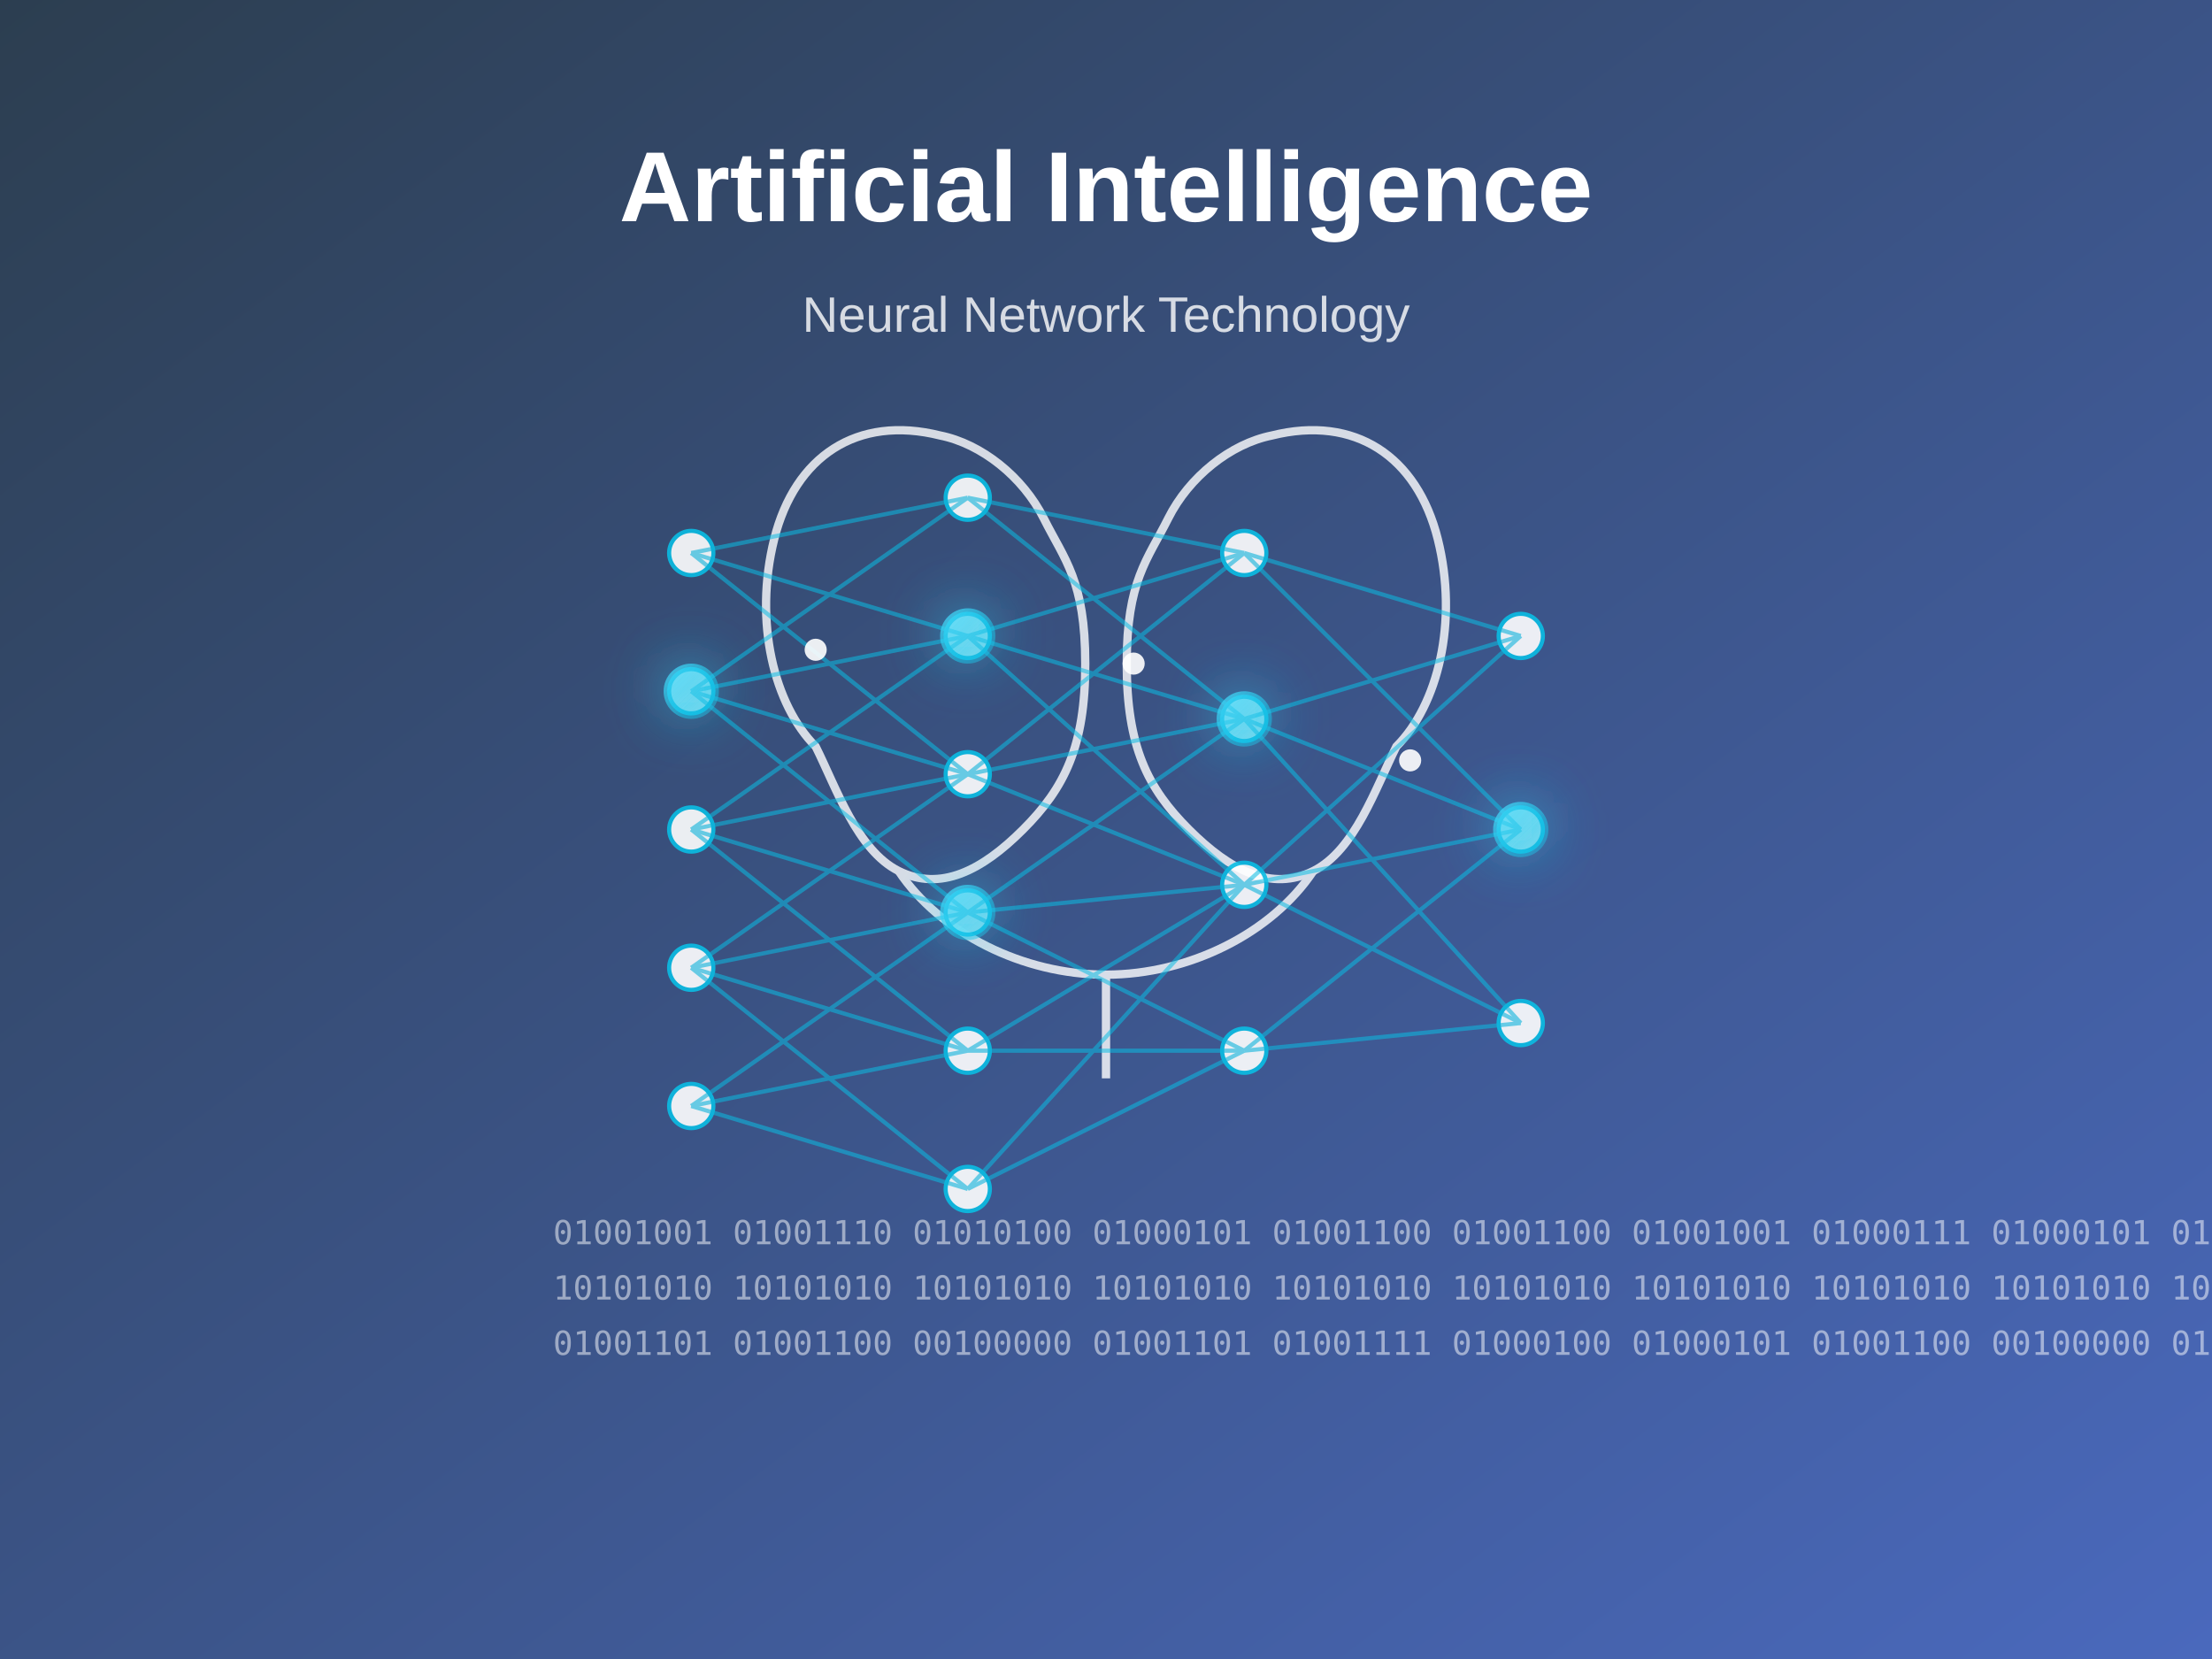
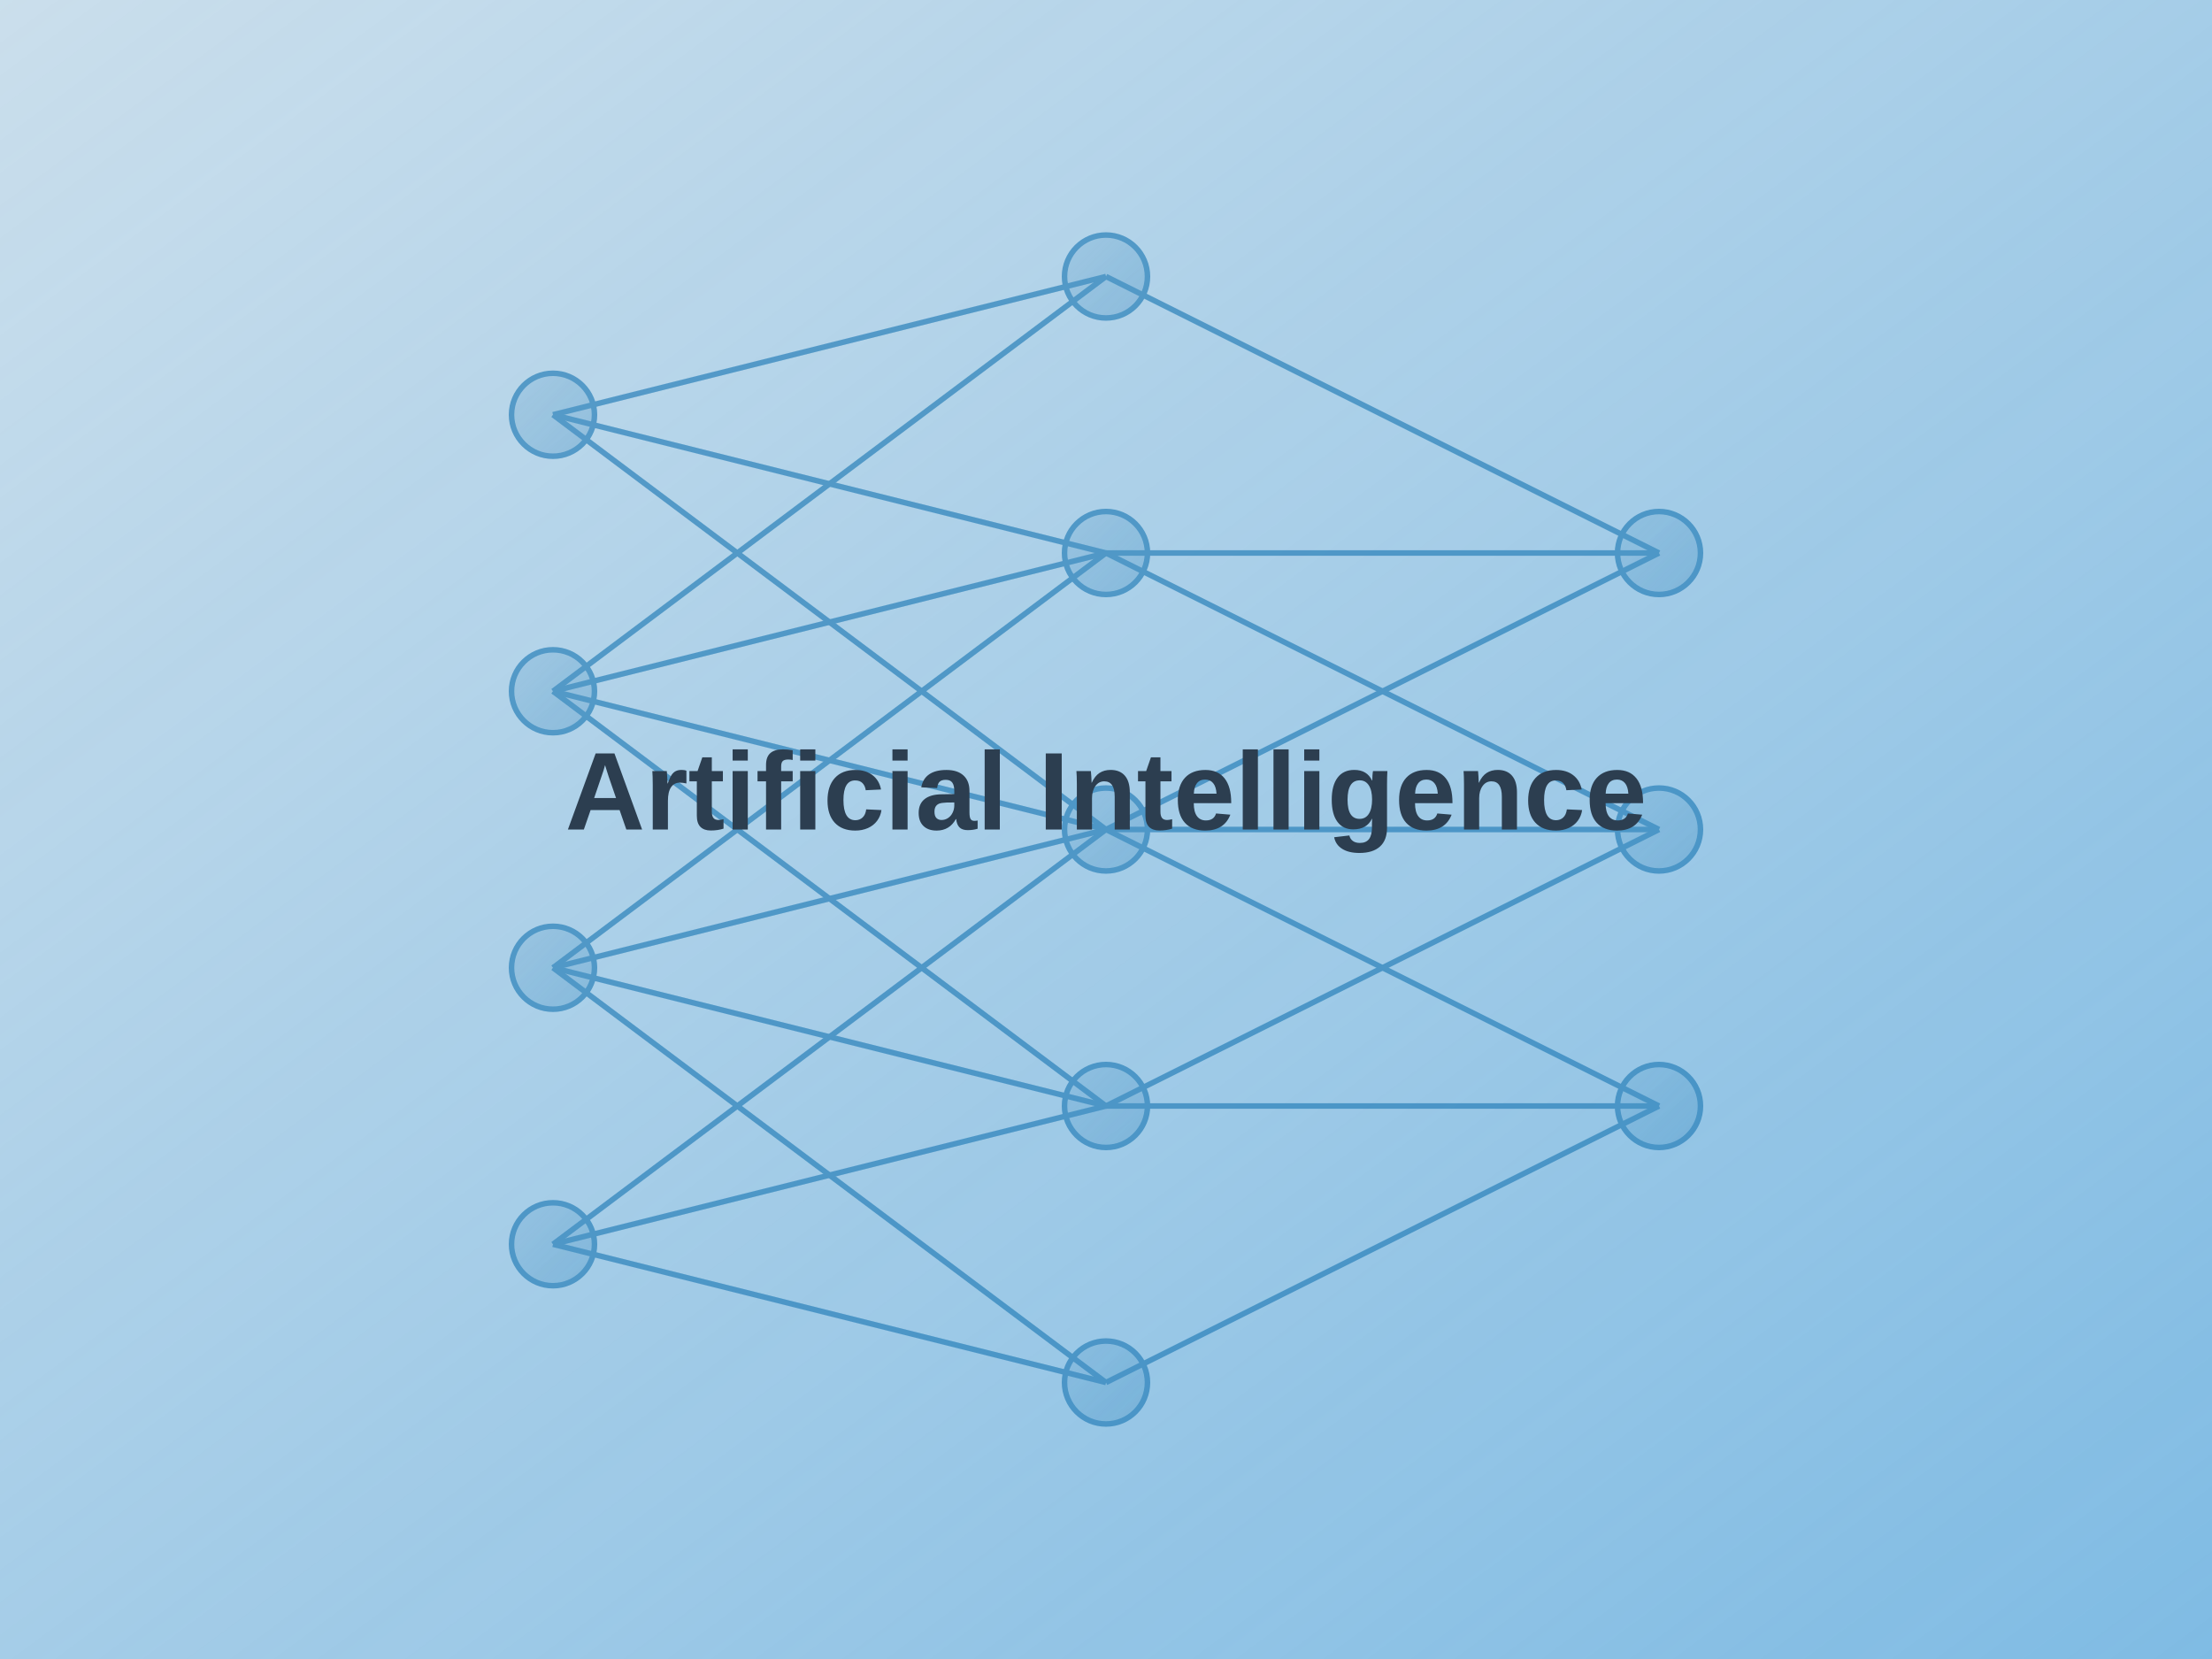
<svg xmlns="http://www.w3.org/2000/svg" width="800" height="600" viewBox="0 0 800 600">
  <defs>
    <linearGradient id="bg-gradient" x1="0%" y1="0%" x2="100%" y2="100%">
-       <stop offset="0%" stop-color="#2c3e50" stop-opacity="1" />
-       <stop offset="100%" stop-color="#4a69bd" stop-opacity="1" />
+       <stop offset="0%" stop-color="#3498db" stop-opacity="0.2" />
+       <stop offset="100%" stop-color="#3498db" stop-opacity="0.6" />
    </linearGradient>
-     <linearGradient id="glow-gradient" x1="0%" y1="0%" x2="100%" y2="100%">
-       <stop offset="0%" stop-color="#48dbfb" stop-opacity="0.8" />
-       <stop offset="100%" stop-color="#0abde3" stop-opacity="0.4" />
+     <linearGradient id="circle-gradient" x1="0%" y1="0%" x2="100%" y2="100%">
+       <stop offset="0%" stop-color="#2980b9" stop-opacity="0.2" />
+       <stop offset="100%" stop-color="#2980b9" stop-opacity="0.4" />
    </linearGradient>
-     <filter id="glow" x="-50%" y="-50%" width="200%" height="200%">
-       <feGaussianBlur in="SourceGraphic" stdDeviation="10" result="blur" />
-       <feComposite in="SourceGraphic" in2="blur" operator="over" />
-     </filter>
  </defs>
  <rect width="800" height="600" fill="url(#bg-gradient)" />
-   <g transform="translate(400, 300) scale(1.5)" fill="none" stroke="#fff" stroke-width="2" opacity="0.8">
-     <path d="M-70,-20 C-80,-30 -85,-50 -80,-70 C-75,-90 -60,-100 -40,-95 C-30,-93 -20,-85 -15,-75               C-10,-65 -5,-60 -5,-40 C-5,-20 -10,-10 -20,0 C-30,10 -40,15 -50,10 C-60,5 -65,-10 -70,-20 Z" />
-     <path d="M70,-20 C80,-30 85,-50 80,-70 C75,-90 60,-100 40,-95 C30,-93 20,-85 15,-75               C10,-65 5,-60 5,-40 C5,-20 10,-10 20,0 C30,10 40,15 50,10 C60,5 65,-10 70,-20 Z" />
-     <path d="M-50,10 C-40,25 -20,35 0,35 C20,35 40,25 50,10" />
-     <path d="M0,35 L0,60" />
+   <g fill="none" stroke="#2980b9" stroke-width="2" opacity="0.7">
+     <circle cx="200" cy="150" r="15" fill="url(#circle-gradient)" />
+     <circle cx="200" cy="250" r="15" fill="url(#circle-gradient)" />
+     <circle cx="200" cy="350" r="15" fill="url(#circle-gradient)" />
+     <circle cx="200" cy="450" r="15" fill="url(#circle-gradient)" />
+     <circle cx="400" cy="100" r="15" fill="url(#circle-gradient)" />
+     <circle cx="400" cy="200" r="15" fill="url(#circle-gradient)" />
+     <circle cx="400" cy="300" r="15" fill="url(#circle-gradient)" />
+     <circle cx="400" cy="400" r="15" fill="url(#circle-gradient)" />
+     <circle cx="400" cy="500" r="15" fill="url(#circle-gradient)" />
+     <circle cx="600" cy="200" r="15" fill="url(#circle-gradient)" />
+     <circle cx="600" cy="300" r="15" fill="url(#circle-gradient)" />
+     <circle cx="600" cy="400" r="15" fill="url(#circle-gradient)" />
+     <line x1="200" y1="150" x2="400" y2="100" />
+     <line x1="200" y1="150" x2="400" y2="200" />
+     <line x1="200" y1="150" x2="400" y2="300" />
+     <line x1="200" y1="250" x2="400" y2="100" />
+     <line x1="200" y1="250" x2="400" y2="200" />
+     <line x1="200" y1="250" x2="400" y2="300" />
+     <line x1="200" y1="250" x2="400" y2="400" />
+     <line x1="200" y1="350" x2="400" y2="200" />
+     <line x1="200" y1="350" x2="400" y2="300" />
+     <line x1="200" y1="350" x2="400" y2="400" />
+     <line x1="200" y1="350" x2="400" y2="500" />
+     <line x1="200" y1="450" x2="400" y2="300" />
+     <line x1="200" y1="450" x2="400" y2="400" />
+     <line x1="200" y1="450" x2="400" y2="500" />
+     <line x1="400" y1="100" x2="600" y2="200" />
+     <line x1="400" y1="200" x2="600" y2="200" />
+     <line x1="400" y1="200" x2="600" y2="300" />
+     <line x1="400" y1="300" x2="600" y2="200" />
+     <line x1="400" y1="300" x2="600" y2="300" />
+     <line x1="400" y1="300" x2="600" y2="400" />
+     <line x1="400" y1="400" x2="600" y2="300" />
+     <line x1="400" y1="400" x2="600" y2="400" />
+     <line x1="400" y1="500" x2="600" y2="400" />
  </g>
-   <g stroke="#0abde3" stroke-width="1.5" opacity="0.9">
-     <g fill="#fff">
-       <circle cx="250" cy="200" r="8" />
-       <circle cx="250" cy="250" r="8" />
-       <circle cx="250" cy="300" r="8" />
-       <circle cx="250" cy="350" r="8" />
-       <circle cx="250" cy="400" r="8" />
-       <circle cx="350" cy="180" r="8" />
-       <circle cx="350" cy="230" r="8" />
-       <circle cx="350" cy="280" r="8" />
-       <circle cx="350" cy="330" r="8" />
-       <circle cx="350" cy="380" r="8" />
-       <circle cx="350" cy="430" r="8" />
-       <circle cx="450" cy="200" r="8" />
-       <circle cx="450" cy="260" r="8" />
-       <circle cx="450" cy="320" r="8" />
-       <circle cx="450" cy="380" r="8" />
-       <circle cx="550" cy="230" r="8" />
-       <circle cx="550" cy="300" r="8" />
-       <circle cx="550" cy="370" r="8" />
-     </g>
-     <g opacity="0.6">
-       <line x1="250" y1="200" x2="350" y2="180" />
-       <line x1="250" y1="200" x2="350" y2="230" />
-       <line x1="250" y1="200" x2="350" y2="280" />
-       <line x1="250" y1="250" x2="350" y2="180" />
-       <line x1="250" y1="250" x2="350" y2="230" />
-       <line x1="250" y1="250" x2="350" y2="280" />
-       <line x1="250" y1="250" x2="350" y2="330" />
-       <line x1="250" y1="300" x2="350" y2="230" />
-       <line x1="250" y1="300" x2="350" y2="280" />
-       <line x1="250" y1="300" x2="350" y2="330" />
-       <line x1="250" y1="300" x2="350" y2="380" />
-       <line x1="250" y1="350" x2="350" y2="280" />
-       <line x1="250" y1="350" x2="350" y2="330" />
-       <line x1="250" y1="350" x2="350" y2="380" />
-       <line x1="250" y1="350" x2="350" y2="430" />
-       <line x1="250" y1="400" x2="350" y2="330" />
-       <line x1="250" y1="400" x2="350" y2="380" />
-       <line x1="250" y1="400" x2="350" y2="430" />
-       <line x1="350" y1="180" x2="450" y2="200" />
-       <line x1="350" y1="180" x2="450" y2="260" />
-       <line x1="350" y1="230" x2="450" y2="200" />
-       <line x1="350" y1="230" x2="450" y2="260" />
-       <line x1="350" y1="230" x2="450" y2="320" />
-       <line x1="350" y1="280" x2="450" y2="200" />
-       <line x1="350" y1="280" x2="450" y2="260" />
-       <line x1="350" y1="280" x2="450" y2="320" />
-       <line x1="350" y1="330" x2="450" y2="260" />
-       <line x1="350" y1="330" x2="450" y2="320" />
-       <line x1="350" y1="330" x2="450" y2="380" />
-       <line x1="350" y1="380" x2="450" y2="320" />
-       <line x1="350" y1="380" x2="450" y2="380" />
-       <line x1="350" y1="430" x2="450" y2="320" />
-       <line x1="350" y1="430" x2="450" y2="380" />
-       <line x1="450" y1="200" x2="550" y2="230" />
-       <line x1="450" y1="200" x2="550" y2="300" />
-       <line x1="450" y1="260" x2="550" y2="230" />
-       <line x1="450" y1="260" x2="550" y2="300" />
-       <line x1="450" y1="260" x2="550" y2="370" />
-       <line x1="450" y1="320" x2="550" y2="230" />
-       <line x1="450" y1="320" x2="550" y2="300" />
-       <line x1="450" y1="320" x2="550" y2="370" />
-       <line x1="450" y1="380" x2="550" y2="300" />
-       <line x1="450" y1="380" x2="550" y2="370" />
-     </g>
-   </g>
-   <g filter="url(#glow)">
-     <circle cx="250" cy="250" r="10" fill="url(#glow-gradient)" />
-     <circle cx="350" cy="230" r="10" fill="url(#glow-gradient)" />
-     <circle cx="350" cy="330" r="10" fill="url(#glow-gradient)" />
-     <circle cx="450" cy="260" r="10" fill="url(#glow-gradient)" />
-     <circle cx="550" cy="300" r="10" fill="url(#glow-gradient)" />
-   </g>
-   <g>
-     <circle cx="295" cy="235" r="4" fill="#fff" opacity="0.9">
-       <animate attributeName="cx" from="250" to="350" dur="2s" repeatCount="indefinite" />
-       <animate attributeName="cy" from="250" to="230" dur="2s" repeatCount="indefinite" />
-     </circle>
-     <circle cx="410" cy="240" r="4" fill="#fff" opacity="0.9">
-       <animate attributeName="cx" from="350" to="450" dur="1.5s" repeatCount="indefinite" />
-       <animate attributeName="cy" from="230" to="260" dur="1.5s" repeatCount="indefinite" />
-     </circle>
-     <circle cx="510" cy="275" r="4" fill="#fff" opacity="0.9">
-       <animate attributeName="cx" from="450" to="550" dur="2s" repeatCount="indefinite" />
-       <animate attributeName="cy" from="260" to="300" dur="2s" repeatCount="indefinite" />
-     </circle>
-   </g>
-   <g font-family="monospace" fill="#fff" opacity="0.5" font-size="12">
-     <text x="200" y="450">01001001 01001110 01010100 01000101 01001100 01001100 01001001 01000111 01000101 01001110 01000011 01000101</text>
-     <text x="200" y="470">10101010 10101010 10101010 10101010 10101010 10101010 10101010 10101010 10101010 10101010 10101010 10101010</text>
-     <text x="200" y="490">01001101 01001100 00100000 01001101 01001111 01000100 01000101 01001100 00100000 01010110 00110001 00101110 00110010</text>
-   </g>
-   <text x="400" y="80" font-family="Arial, sans-serif" font-size="36" font-weight="bold" fill="#fff" text-anchor="middle">Artificial Intelligence</text>
-   <text x="400" y="120" font-family="Arial, sans-serif" font-size="18" fill="#fff" text-anchor="middle" opacity="0.8">Neural Network Technology</text>
+   <text x="400" y="300" font-family="Arial, sans-serif" font-size="40" font-weight="bold" fill="#2c3e50" text-anchor="middle">Artificial Intelligence</text>
</svg>
